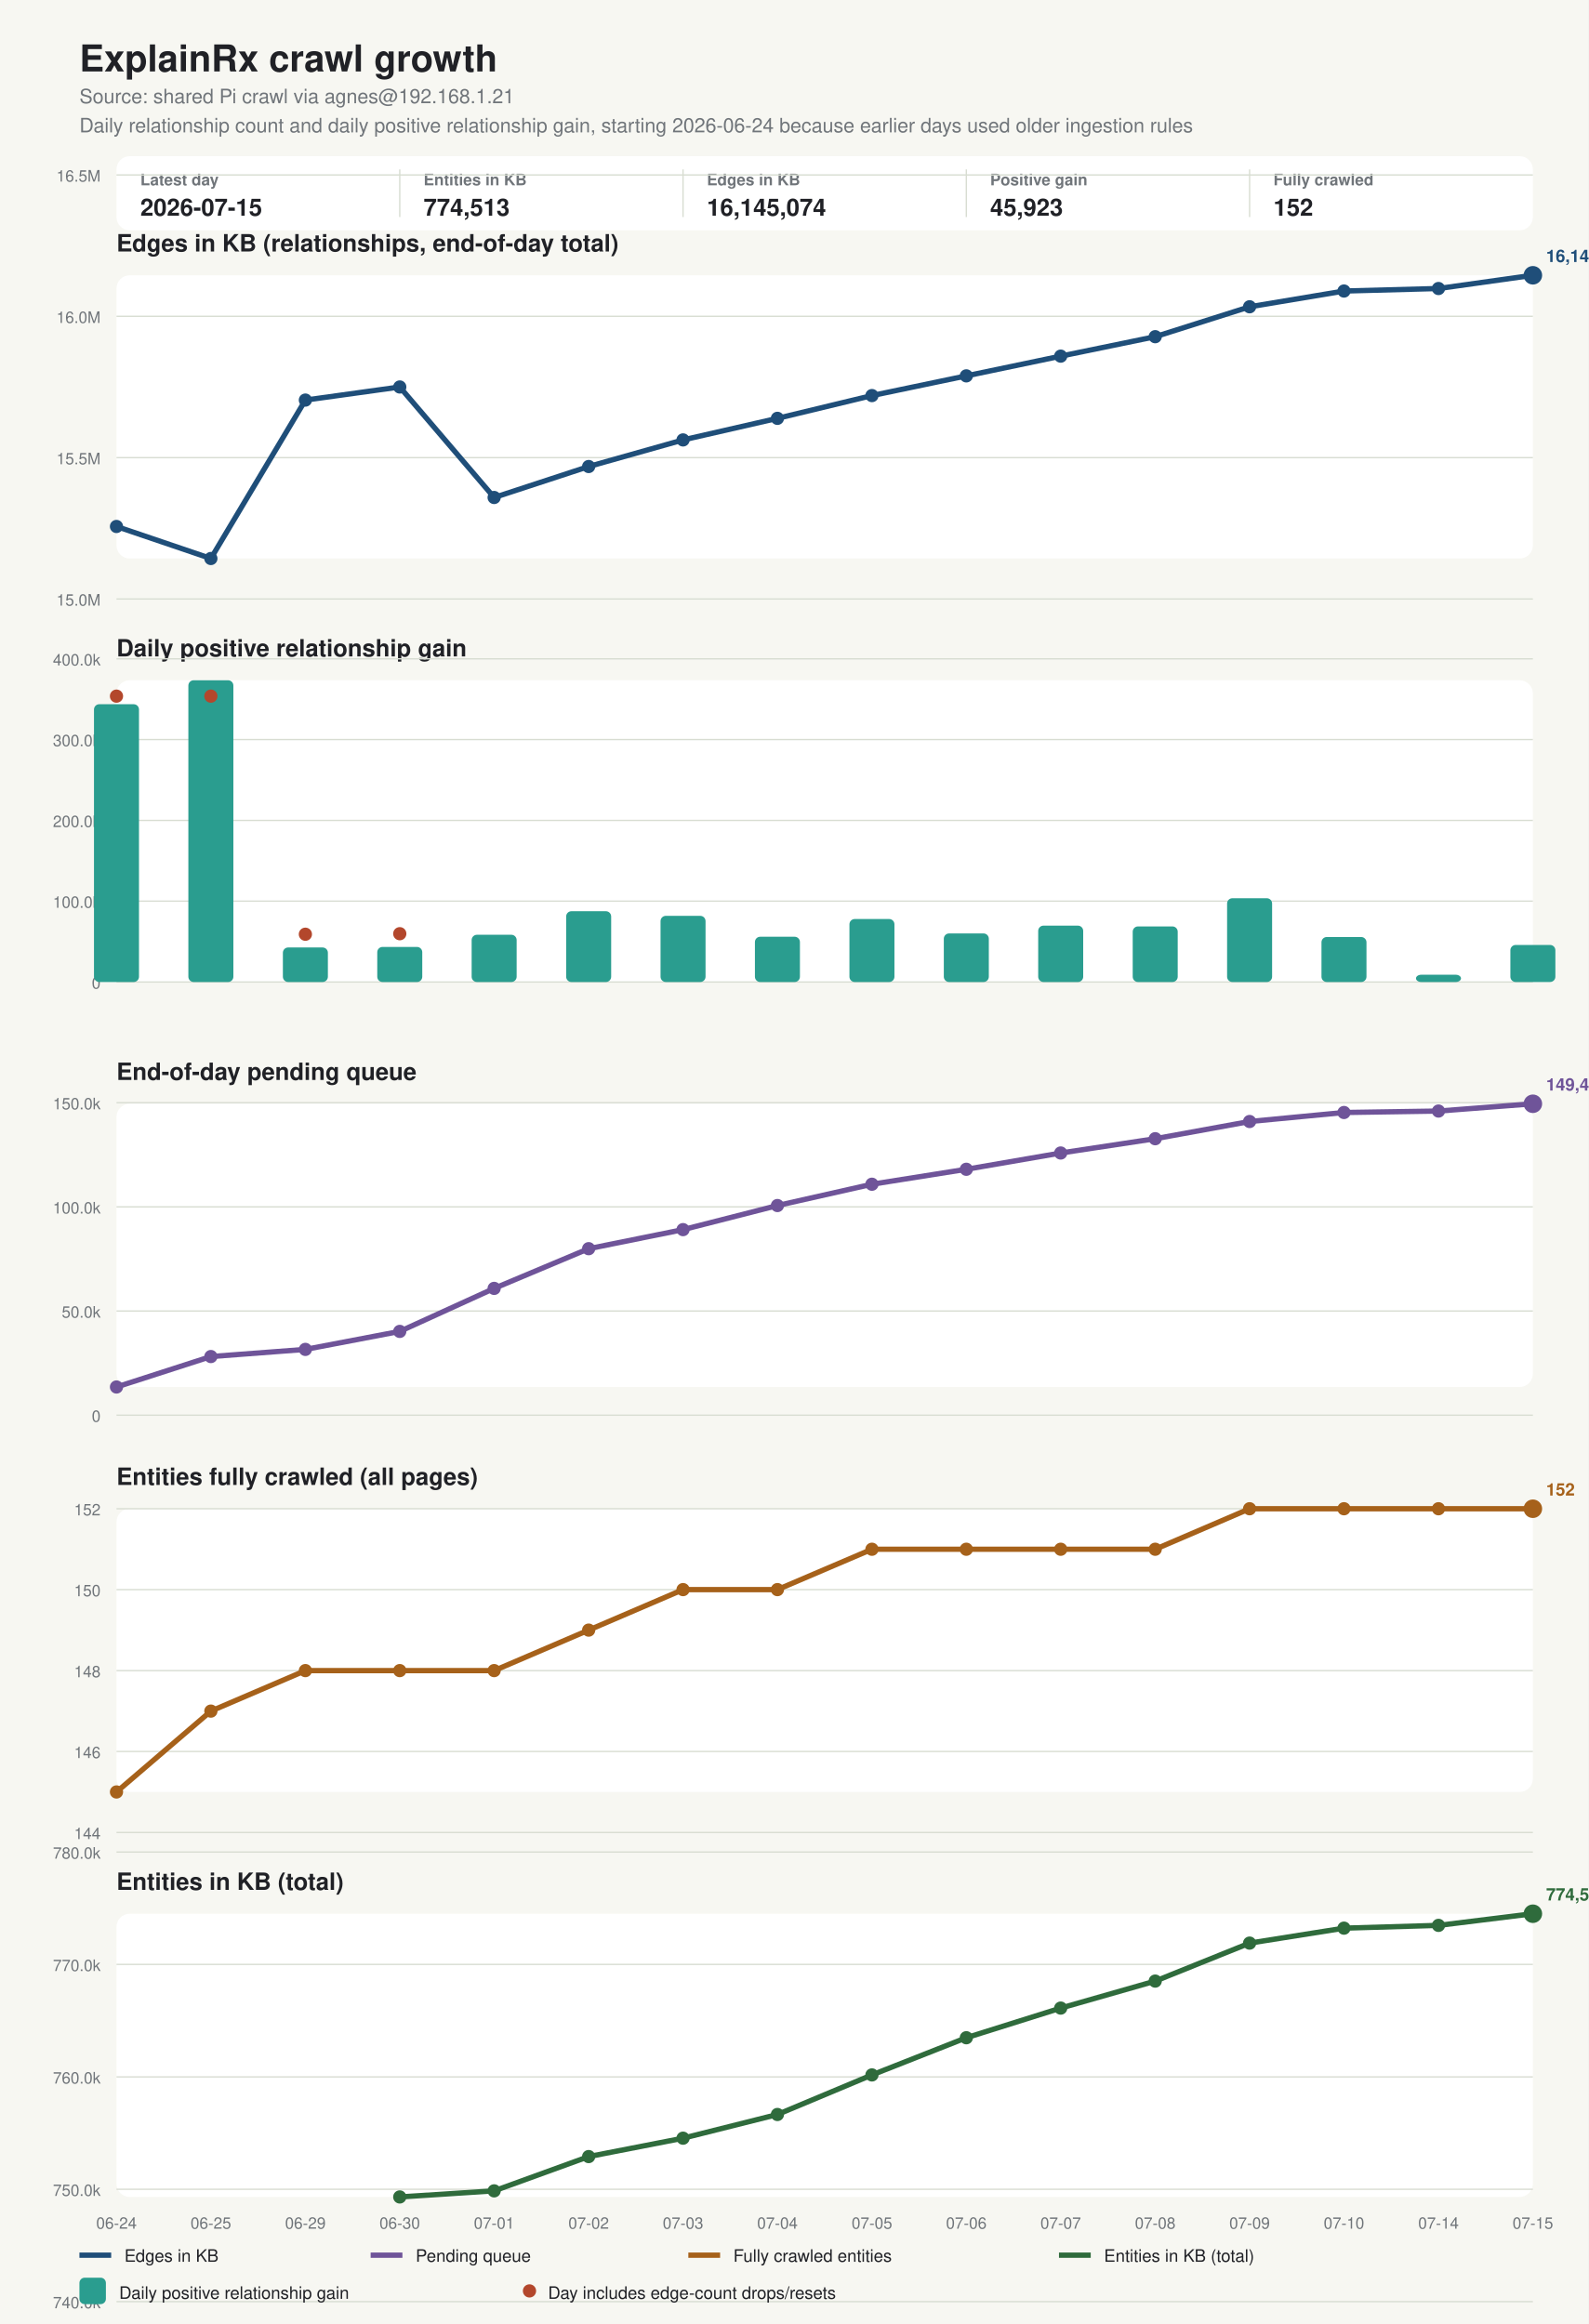
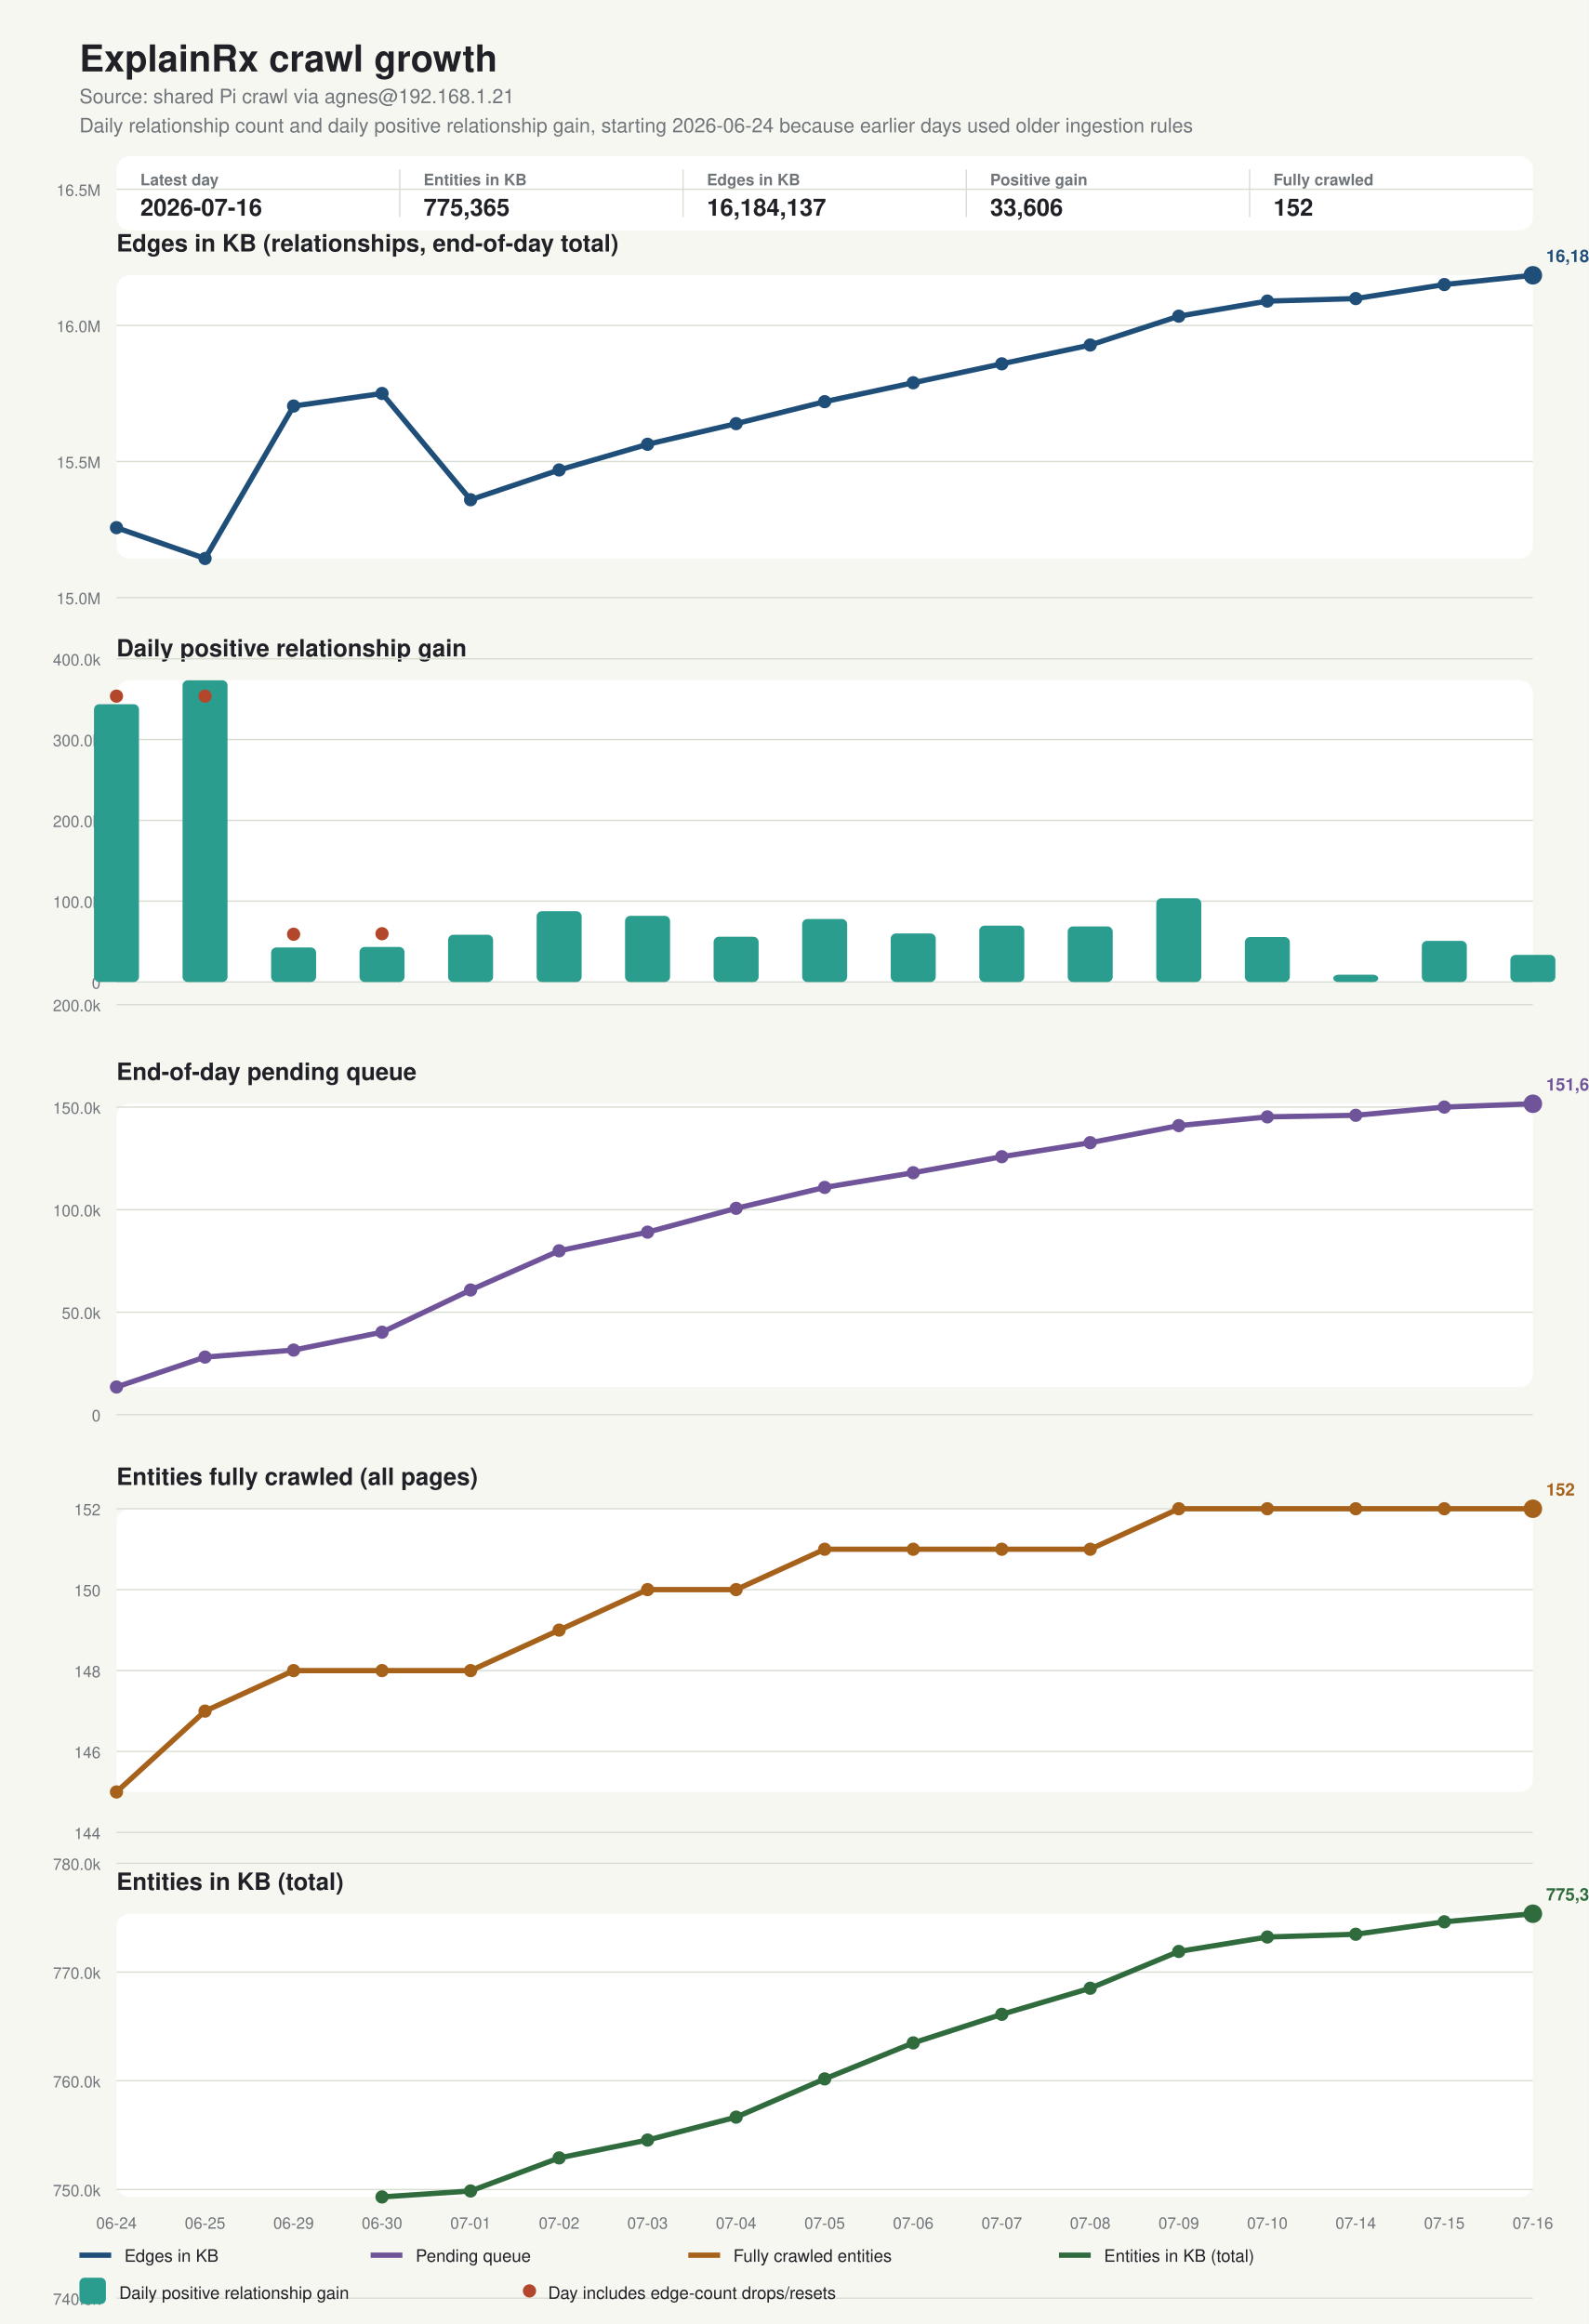
<svg xmlns="http://www.w3.org/2000/svg" width="1200" height="1756" viewBox="0 0 1200 1756">
  <rect width="100%" height="100%" fill="#f7f7f2" />
  <text x="60" y="54" font-family="Helvetica, Arial, sans-serif" font-size="28" font-weight="700" fill="#202126">ExplainRx crawl growth</text>
  <text x="60" y="78" font-family="Helvetica, Arial, sans-serif" font-size="15" fill="#70757a">Source: shared Pi crawl via agnes@192.168.1.21</text>
  <text x="60" y="100" font-family="Helvetica, Arial, sans-serif" font-size="15" fill="#70757a">Daily relationship count and daily positive relationship gain, starting 2026-06-24 because earlier days used older ingestion rules</text>
  <rect x="88" y="118" width="1070" height="56" fill="#ffffff" rx="10" />
  <rect x="88" y="208" width="1070" height="214" fill="#ffffff" rx="10" />
  <rect x="88" y="514" width="1070" height="228" fill="#ffffff" rx="10" />
  <rect x="88" y="834" width="1070" height="214" fill="#ffffff" rx="10" />
  <rect x="88" y="1140" width="1070" height="214" fill="#ffffff" rx="10" />
  <rect x="88" y="1446" width="1070" height="214" fill="#ffffff" rx="10" />
  <text x="88" y="190" font-family="Helvetica, Arial, sans-serif" font-size="18" font-weight="700" fill="#202126">Edges in KB (relationships, end-of-day total)</text>
  <text x="88" y="496" font-family="Helvetica, Arial, sans-serif" font-size="18" font-weight="700" fill="#202126">Daily positive relationship gain</text>
  <text x="88" y="816" font-family="Helvetica, Arial, sans-serif" font-size="18" font-weight="700" fill="#202126">End-of-day pending queue</text>
  <text x="88" y="1122" font-family="Helvetica, Arial, sans-serif" font-size="18" font-weight="700" fill="#202126">Entities fully crawled (all pages)</text>
  <text x="88" y="1428" font-family="Helvetica, Arial, sans-serif" font-size="18" font-weight="700" fill="#202126">Entities in KB (total)</text>
  <text x="106.0" y="140" font-family="Helvetica, Arial, sans-serif" font-size="12" font-weight="700" fill="#70757a">Latest day</text>
-   <text x="106.0" y="163" font-family="Helvetica, Arial, sans-serif" font-size="18" font-weight="700" fill="#202126">2026-07-15</text>
+   <text x="106.0" y="163" font-family="Helvetica, Arial, sans-serif" font-size="18" font-weight="700" fill="#202126">2026-07-16</text>
  <line x1="302.0" y1="128" x2="302.0" y2="164" stroke="#d8ddd2" stroke-width="1" />
  <text x="320.0" y="140" font-family="Helvetica, Arial, sans-serif" font-size="12" font-weight="700" fill="#70757a">Entities in KB</text>
-   <text x="320.0" y="163" font-family="Helvetica, Arial, sans-serif" font-size="18" font-weight="700" fill="#202126">774,513</text>
+   <text x="320.0" y="163" font-family="Helvetica, Arial, sans-serif" font-size="18" font-weight="700" fill="#202126">775,365</text>
  <line x1="516.0" y1="128" x2="516.0" y2="164" stroke="#d8ddd2" stroke-width="1" />
  <text x="534.0" y="140" font-family="Helvetica, Arial, sans-serif" font-size="12" font-weight="700" fill="#70757a">Edges in KB</text>
-   <text x="534.0" y="163" font-family="Helvetica, Arial, sans-serif" font-size="18" font-weight="700" fill="#202126">16,145,074</text>
+   <text x="534.0" y="163" font-family="Helvetica, Arial, sans-serif" font-size="18" font-weight="700" fill="#202126">16,184,137</text>
  <line x1="730.0" y1="128" x2="730.0" y2="164" stroke="#d8ddd2" stroke-width="1" />
  <text x="748.0" y="140" font-family="Helvetica, Arial, sans-serif" font-size="12" font-weight="700" fill="#70757a">Positive gain</text>
-   <text x="748.0" y="163" font-family="Helvetica, Arial, sans-serif" font-size="18" font-weight="700" fill="#202126">45,923</text>
+   <text x="748.0" y="163" font-family="Helvetica, Arial, sans-serif" font-size="18" font-weight="700" fill="#202126">33,606</text>
  <line x1="944.0" y1="128" x2="944.0" y2="164" stroke="#d8ddd2" stroke-width="1" />
  <text x="962.0" y="140" font-family="Helvetica, Arial, sans-serif" font-size="12" font-weight="700" fill="#70757a">Fully crawled</text>
  <text x="962.0" y="163" font-family="Helvetica, Arial, sans-serif" font-size="18" font-weight="700" fill="#202126">152</text>
-   <line x1="88" y1="452.6" x2="1158" y2="452.6" stroke="#d8ddd2" stroke-width="1" />
-   <text x="76" y="457.6" text-anchor="end" font-family="Helvetica, Arial, sans-serif" font-size="12" fill="#70757a">15.0M</text>
-   <line x1="88" y1="345.8" x2="1158" y2="345.8" stroke="#d8ddd2" stroke-width="1" />
-   <text x="76" y="350.8" text-anchor="end" font-family="Helvetica, Arial, sans-serif" font-size="12" fill="#70757a">15.5M</text>
-   <line x1="88" y1="239.0" x2="1158" y2="239.0" stroke="#d8ddd2" stroke-width="1" />
-   <text x="76" y="244.0" text-anchor="end" font-family="Helvetica, Arial, sans-serif" font-size="12" fill="#70757a">16.0M</text>
-   <line x1="88" y1="132.2" x2="1158" y2="132.2" stroke="#d8ddd2" stroke-width="1" />
-   <text x="76" y="137.2" text-anchor="end" font-family="Helvetica, Arial, sans-serif" font-size="12" fill="#70757a">16.5M</text>
+   <line x1="88" y1="451.5" x2="1158" y2="451.5" stroke="#d8ddd2" stroke-width="1" />
+   <text x="76" y="456.5" text-anchor="end" font-family="Helvetica, Arial, sans-serif" font-size="12" fill="#70757a">15.0M</text>
+   <line x1="88" y1="348.7" x2="1158" y2="348.7" stroke="#d8ddd2" stroke-width="1" />
+   <text x="76" y="353.7" text-anchor="end" font-family="Helvetica, Arial, sans-serif" font-size="12" fill="#70757a">15.5M</text>
+   <line x1="88" y1="245.9" x2="1158" y2="245.9" stroke="#d8ddd2" stroke-width="1" />
+   <text x="76" y="250.9" text-anchor="end" font-family="Helvetica, Arial, sans-serif" font-size="12" fill="#70757a">16.0M</text>
+   <line x1="88" y1="143.0" x2="1158" y2="143.0" stroke="#d8ddd2" stroke-width="1" />
+   <text x="76" y="148.0" text-anchor="end" font-family="Helvetica, Arial, sans-serif" font-size="12" fill="#70757a">16.5M</text>
  <line x1="88" y1="742.0" x2="1158" y2="742.0" stroke="#d8ddd2" stroke-width="1" />
  <text x="76" y="747.0" text-anchor="end" font-family="Helvetica, Arial, sans-serif" font-size="12" fill="#70757a">0</text>
  <line x1="88" y1="680.9" x2="1158" y2="680.9" stroke="#d8ddd2" stroke-width="1" />
  <text x="76" y="685.9" text-anchor="end" font-family="Helvetica, Arial, sans-serif" font-size="12" fill="#70757a">100.0k</text>
  <line x1="88" y1="619.9" x2="1158" y2="619.9" stroke="#d8ddd2" stroke-width="1" />
  <text x="76" y="624.9" text-anchor="end" font-family="Helvetica, Arial, sans-serif" font-size="12" fill="#70757a">200.0k</text>
  <line x1="88" y1="558.8" x2="1158" y2="558.8" stroke="#d8ddd2" stroke-width="1" />
  <text x="76" y="563.8" text-anchor="end" font-family="Helvetica, Arial, sans-serif" font-size="12" fill="#70757a">300.0k</text>
  <line x1="88" y1="497.8" x2="1158" y2="497.8" stroke="#d8ddd2" stroke-width="1" />
  <text x="76" y="502.8" text-anchor="end" font-family="Helvetica, Arial, sans-serif" font-size="12" fill="#70757a">400.0k</text>
-   <line x1="88" y1="1069.3" x2="1158" y2="1069.3" stroke="#d8ddd2" stroke-width="1" />
-   <text x="76" y="1074.3" text-anchor="end" font-family="Helvetica, Arial, sans-serif" font-size="12" fill="#70757a">0</text>
-   <line x1="88" y1="990.6" x2="1158" y2="990.6" stroke="#d8ddd2" stroke-width="1" />
-   <text x="76" y="995.6" text-anchor="end" font-family="Helvetica, Arial, sans-serif" font-size="12" fill="#70757a">50.0k</text>
-   <line x1="88" y1="911.9" x2="1158" y2="911.9" stroke="#d8ddd2" stroke-width="1" />
-   <text x="76" y="916.9" text-anchor="end" font-family="Helvetica, Arial, sans-serif" font-size="12" fill="#70757a">100.0k</text>
-   <line x1="88" y1="833.2" x2="1158" y2="833.2" stroke="#d8ddd2" stroke-width="1" />
-   <text x="76" y="838.2" text-anchor="end" font-family="Helvetica, Arial, sans-serif" font-size="12" fill="#70757a">150.0k</text>
+   <line x1="88" y1="1068.9" x2="1158" y2="1068.9" stroke="#d8ddd2" stroke-width="1" />
+   <text x="76" y="1073.9" text-anchor="end" font-family="Helvetica, Arial, sans-serif" font-size="12" fill="#70757a">0</text>
+   <line x1="88" y1="991.5" x2="1158" y2="991.5" stroke="#d8ddd2" stroke-width="1" />
+   <text x="76" y="996.5" text-anchor="end" font-family="Helvetica, Arial, sans-serif" font-size="12" fill="#70757a">50.0k</text>
+   <line x1="88" y1="914.0" x2="1158" y2="914.0" stroke="#d8ddd2" stroke-width="1" />
+   <text x="76" y="919.0" text-anchor="end" font-family="Helvetica, Arial, sans-serif" font-size="12" fill="#70757a">100.0k</text>
+   <line x1="88" y1="836.5" x2="1158" y2="836.5" stroke="#d8ddd2" stroke-width="1" />
+   <text x="76" y="841.5" text-anchor="end" font-family="Helvetica, Arial, sans-serif" font-size="12" fill="#70757a">150.0k</text>
+   <line x1="88" y1="759.1" x2="1158" y2="759.1" stroke="#d8ddd2" stroke-width="1" />
+   <text x="76" y="764.1" text-anchor="end" font-family="Helvetica, Arial, sans-serif" font-size="12" fill="#70757a">200.0k</text>
  <line x1="88" y1="1384.6" x2="1158" y2="1384.6" stroke="#d8ddd2" stroke-width="1" />
  <text x="76" y="1389.6" text-anchor="end" font-family="Helvetica, Arial, sans-serif" font-size="12" fill="#70757a">144</text>
  <line x1="88" y1="1323.4" x2="1158" y2="1323.4" stroke="#d8ddd2" stroke-width="1" />
  <text x="76" y="1328.4" text-anchor="end" font-family="Helvetica, Arial, sans-serif" font-size="12" fill="#70757a">146</text>
  <line x1="88" y1="1262.3" x2="1158" y2="1262.3" stroke="#d8ddd2" stroke-width="1" />
  <text x="76" y="1267.3" text-anchor="end" font-family="Helvetica, Arial, sans-serif" font-size="12" fill="#70757a">148</text>
  <line x1="88" y1="1201.1" x2="1158" y2="1201.1" stroke="#d8ddd2" stroke-width="1" />
  <text x="76" y="1206.1" text-anchor="end" font-family="Helvetica, Arial, sans-serif" font-size="12" fill="#70757a">150</text>
  <line x1="88" y1="1140.0" x2="1158" y2="1140.0" stroke="#d8ddd2" stroke-width="1" />
  <text x="76" y="1145.0" text-anchor="end" font-family="Helvetica, Arial, sans-serif" font-size="12" fill="#70757a">152</text>
-   <line x1="88" y1="1739.1" x2="1158" y2="1739.1" stroke="#d8ddd2" stroke-width="1" />
-   <text x="76" y="1744.1" text-anchor="end" font-family="Helvetica, Arial, sans-serif" font-size="12" fill="#70757a">740.0k</text>
-   <line x1="88" y1="1654.2" x2="1158" y2="1654.2" stroke="#d8ddd2" stroke-width="1" />
-   <text x="76" y="1659.2" text-anchor="end" font-family="Helvetica, Arial, sans-serif" font-size="12" fill="#70757a">750.0k</text>
-   <line x1="88" y1="1569.3" x2="1158" y2="1569.3" stroke="#d8ddd2" stroke-width="1" />
-   <text x="76" y="1574.3" text-anchor="end" font-family="Helvetica, Arial, sans-serif" font-size="12" fill="#70757a">760.0k</text>
-   <line x1="88" y1="1484.3" x2="1158" y2="1484.3" stroke="#d8ddd2" stroke-width="1" />
-   <text x="76" y="1489.3" text-anchor="end" font-family="Helvetica, Arial, sans-serif" font-size="12" fill="#70757a">770.0k</text>
-   <line x1="88" y1="1399.4" x2="1158" y2="1399.4" stroke="#d8ddd2" stroke-width="1" />
-   <text x="76" y="1404.4" text-anchor="end" font-family="Helvetica, Arial, sans-serif" font-size="12" fill="#70757a">780.0k</text>
-   <path d="M 88.0 397.8 L 159.3 422.0 L 230.7 302.3 L 302.0 292.4 L 373.3 375.9 L 444.7 352.5 L 516.0 332.4 L 587.3 316.1 L 658.7 298.9 L 730.0 284.0 L 801.3 269.1 L 872.7 254.4 L 944.0 231.8 L 1015.3 219.9 L 1086.7 218.0 L 1158.0 208.0" fill="none" stroke="#1f4e79" stroke-width="4" stroke-linecap="round" stroke-linejoin="round" />
-   <circle cx="88.0" cy="397.8" r="5" fill="#1f4e79" />
-   <circle cx="159.3" cy="422.0" r="5" fill="#1f4e79" />
-   <circle cx="230.7" cy="302.3" r="5" fill="#1f4e79" />
-   <circle cx="302.0" cy="292.4" r="5" fill="#1f4e79" />
-   <circle cx="373.3" cy="375.9" r="5" fill="#1f4e79" />
-   <circle cx="444.7" cy="352.5" r="5" fill="#1f4e79" />
-   <circle cx="516.0" cy="332.4" r="5" fill="#1f4e79" />
-   <circle cx="587.3" cy="316.1" r="5" fill="#1f4e79" />
-   <circle cx="658.7" cy="298.9" r="5" fill="#1f4e79" />
-   <circle cx="730.0" cy="284.0" r="5" fill="#1f4e79" />
-   <circle cx="801.3" cy="269.1" r="5" fill="#1f4e79" />
-   <circle cx="872.7" cy="254.4" r="5" fill="#1f4e79" />
-   <circle cx="944.0" cy="231.8" r="5" fill="#1f4e79" />
-   <circle cx="1015.3" cy="219.9" r="5" fill="#1f4e79" />
-   <circle cx="1086.7" cy="218.0" r="5" fill="#1f4e79" />
+   <line x1="88" y1="1736.5" x2="1158" y2="1736.5" stroke="#d8ddd2" stroke-width="1" />
+   <text x="76" y="1741.5" text-anchor="end" font-family="Helvetica, Arial, sans-serif" font-size="12" fill="#70757a">740.0k</text>
+   <line x1="88" y1="1654.4" x2="1158" y2="1654.4" stroke="#d8ddd2" stroke-width="1" />
+   <text x="76" y="1659.4" text-anchor="end" font-family="Helvetica, Arial, sans-serif" font-size="12" fill="#70757a">750.0k</text>
+   <line x1="88" y1="1572.2" x2="1158" y2="1572.2" stroke="#d8ddd2" stroke-width="1" />
+   <text x="76" y="1577.2" text-anchor="end" font-family="Helvetica, Arial, sans-serif" font-size="12" fill="#70757a">760.0k</text>
+   <line x1="88" y1="1490.1" x2="1158" y2="1490.1" stroke="#d8ddd2" stroke-width="1" />
+   <text x="76" y="1495.1" text-anchor="end" font-family="Helvetica, Arial, sans-serif" font-size="12" fill="#70757a">770.0k</text>
+   <line x1="88" y1="1407.9" x2="1158" y2="1407.9" stroke="#d8ddd2" stroke-width="1" />
+   <text x="76" y="1412.9" text-anchor="end" font-family="Helvetica, Arial, sans-serif" font-size="12" fill="#70757a">780.0k</text>
+   <path d="M 88.0 398.7 L 154.9 422.0 L 221.8 306.8 L 288.6 297.3 L 355.5 377.6 L 422.4 355.1 L 489.2 335.7 L 556.1 320.1 L 623.0 303.5 L 689.9 289.2 L 756.8 274.9 L 823.6 260.7 L 890.5 238.9 L 957.4 227.5 L 1024.2 225.6 L 1091.1 215.0 L 1158.0 208.0" fill="none" stroke="#1f4e79" stroke-width="4" stroke-linecap="round" stroke-linejoin="round" />
+   <circle cx="88.0" cy="398.7" r="5" fill="#1f4e79" />
+   <circle cx="154.9" cy="422.0" r="5" fill="#1f4e79" />
+   <circle cx="221.8" cy="306.8" r="5" fill="#1f4e79" />
+   <circle cx="288.6" cy="297.3" r="5" fill="#1f4e79" />
+   <circle cx="355.5" cy="377.6" r="5" fill="#1f4e79" />
+   <circle cx="422.4" cy="355.1" r="5" fill="#1f4e79" />
+   <circle cx="489.2" cy="335.7" r="5" fill="#1f4e79" />
+   <circle cx="556.1" cy="320.1" r="5" fill="#1f4e79" />
+   <circle cx="623.0" cy="303.5" r="5" fill="#1f4e79" />
+   <circle cx="689.9" cy="289.2" r="5" fill="#1f4e79" />
+   <circle cx="756.8" cy="274.9" r="5" fill="#1f4e79" />
+   <circle cx="823.6" cy="260.7" r="5" fill="#1f4e79" />
+   <circle cx="890.5" cy="238.9" r="5" fill="#1f4e79" />
+   <circle cx="957.4" cy="227.5" r="5" fill="#1f4e79" />
+   <circle cx="1024.2" cy="225.6" r="5" fill="#1f4e79" />
+   <circle cx="1091.1" cy="215.0" r="5" fill="#1f4e79" />
  <circle cx="1158.0" cy="208.0" r="7" fill="#1f4e79" />
-   <text x="1168.0" y="198.0" font-family="Helvetica, Arial, sans-serif" font-size="13" font-weight="700" fill="#1f4e79">16,145,074</text>
+   <text x="1168.0" y="198.0" font-family="Helvetica, Arial, sans-serif" font-size="13" font-weight="700" fill="#1f4e79">16,184,137</text>
  <rect x="71.0" y="532.1" width="34" height="209.9" rx="4" fill="#2a9d8f" />
  <circle cx="88.0" cy="526.0" r="5" fill="#b3472c" />
-   <rect x="142.3" y="514.0" width="34" height="228.0" rx="4" fill="#2a9d8f" />
-   <circle cx="159.3" cy="526.0" r="5" fill="#b3472c" />
-   <rect x="213.7" y="715.9" width="34" height="26.1" rx="4" fill="#2a9d8f" />
-   <circle cx="230.7" cy="705.9" r="5" fill="#b3472c" />
-   <rect x="285.0" y="715.5" width="34" height="26.5" rx="4" fill="#2a9d8f" />
-   <circle cx="302.0" cy="705.5" r="5" fill="#b3472c" />
-   <rect x="356.3" y="706.3" width="34" height="35.7" rx="4" fill="#2a9d8f" />
-   <rect x="427.7" y="688.5" width="34" height="53.5" rx="4" fill="#2a9d8f" />
-   <rect x="499.0" y="692.0" width="34" height="50.0" rx="4" fill="#2a9d8f" />
-   <rect x="570.3" y="707.8" width="34" height="34.2" rx="4" fill="#2a9d8f" />
-   <rect x="641.7" y="694.4" width="34" height="47.6" rx="4" fill="#2a9d8f" />
-   <rect x="713.0" y="705.3" width="34" height="36.7" rx="4" fill="#2a9d8f" />
-   <rect x="784.3" y="699.4" width="34" height="42.6" rx="4" fill="#2a9d8f" />
-   <rect x="855.7" y="700.0" width="34" height="42.0" rx="4" fill="#2a9d8f" />
-   <rect x="927.0" y="678.7" width="34" height="63.3" rx="4" fill="#2a9d8f" />
-   <rect x="998.3" y="708.0" width="34" height="34.0" rx="4" fill="#2a9d8f" />
-   <rect x="1069.7" y="736.5" width="34" height="5.5" rx="4" fill="#2a9d8f" />
-   <rect x="1141.0" y="714.0" width="34" height="28.0" rx="4" fill="#2a9d8f" />
-   <path d="M 88.0 1048.0 L 159.3 1025.0 L 230.7 1019.6 L 302.0 1006.0 L 373.3 973.5 L 444.7 943.5 L 516.0 929.1 L 587.3 910.9 L 658.7 894.8 L 730.0 883.5 L 801.3 871.2 L 872.7 860.4 L 944.0 847.4 L 1015.3 840.6 L 1086.7 839.5 L 1158.0 834.0" fill="none" stroke="#6f5499" stroke-width="4" stroke-linecap="round" stroke-linejoin="round" />
+   <rect x="137.9" y="514.0" width="34" height="228.0" rx="4" fill="#2a9d8f" />
+   <circle cx="154.9" cy="526.0" r="5" fill="#b3472c" />
+   <rect x="204.8" y="715.9" width="34" height="26.1" rx="4" fill="#2a9d8f" />
+   <circle cx="221.8" cy="705.9" r="5" fill="#b3472c" />
+   <rect x="271.6" y="715.5" width="34" height="26.5" rx="4" fill="#2a9d8f" />
+   <circle cx="288.6" cy="705.5" r="5" fill="#b3472c" />
+   <rect x="338.5" y="706.3" width="34" height="35.7" rx="4" fill="#2a9d8f" />
+   <rect x="405.4" y="688.5" width="34" height="53.5" rx="4" fill="#2a9d8f" />
+   <rect x="472.2" y="692.0" width="34" height="50.0" rx="4" fill="#2a9d8f" />
+   <rect x="539.1" y="707.8" width="34" height="34.2" rx="4" fill="#2a9d8f" />
+   <rect x="606.0" y="694.4" width="34" height="47.6" rx="4" fill="#2a9d8f" />
+   <rect x="672.9" y="705.3" width="34" height="36.7" rx="4" fill="#2a9d8f" />
+   <rect x="739.8" y="699.4" width="34" height="42.6" rx="4" fill="#2a9d8f" />
+   <rect x="806.6" y="700.0" width="34" height="42.0" rx="4" fill="#2a9d8f" />
+   <rect x="873.5" y="678.7" width="34" height="63.3" rx="4" fill="#2a9d8f" />
+   <rect x="940.4" y="708.0" width="34" height="34.0" rx="4" fill="#2a9d8f" />
+   <rect x="1007.2" y="736.5" width="34" height="5.5" rx="4" fill="#2a9d8f" />
+   <rect x="1074.1" y="710.9" width="34" height="31.1" rx="4" fill="#2a9d8f" />
+   <rect x="1141.0" y="721.5" width="34" height="20.5" rx="4" fill="#2a9d8f" />
+   <path d="M 88.0 1048.0 L 154.9 1025.4 L 221.8 1020.1 L 288.6 1006.6 L 355.5 974.7 L 422.4 945.1 L 489.2 931.0 L 556.1 913.0 L 623.0 897.2 L 689.9 886.1 L 756.8 874.0 L 823.6 863.4 L 890.5 850.5 L 957.4 843.9 L 1024.2 842.7 L 1091.1 836.5 L 1158.0 834.0" fill="none" stroke="#6f5499" stroke-width="4" stroke-linecap="round" stroke-linejoin="round" />
  <circle cx="88.0" cy="1048.0" r="5" fill="#6f5499" />
-   <circle cx="159.3" cy="1025.0" r="5" fill="#6f5499" />
-   <circle cx="230.7" cy="1019.6" r="5" fill="#6f5499" />
-   <circle cx="302.0" cy="1006.0" r="5" fill="#6f5499" />
-   <circle cx="373.3" cy="973.5" r="5" fill="#6f5499" />
-   <circle cx="444.7" cy="943.5" r="5" fill="#6f5499" />
-   <circle cx="516.0" cy="929.1" r="5" fill="#6f5499" />
-   <circle cx="587.3" cy="910.9" r="5" fill="#6f5499" />
-   <circle cx="658.7" cy="894.8" r="5" fill="#6f5499" />
-   <circle cx="730.0" cy="883.5" r="5" fill="#6f5499" />
-   <circle cx="801.3" cy="871.2" r="5" fill="#6f5499" />
-   <circle cx="872.7" cy="860.4" r="5" fill="#6f5499" />
-   <circle cx="944.0" cy="847.4" r="5" fill="#6f5499" />
-   <circle cx="1015.3" cy="840.6" r="5" fill="#6f5499" />
-   <circle cx="1086.7" cy="839.5" r="5" fill="#6f5499" />
+   <circle cx="154.9" cy="1025.4" r="5" fill="#6f5499" />
+   <circle cx="221.8" cy="1020.1" r="5" fill="#6f5499" />
+   <circle cx="288.6" cy="1006.6" r="5" fill="#6f5499" />
+   <circle cx="355.5" cy="974.7" r="5" fill="#6f5499" />
+   <circle cx="422.4" cy="945.1" r="5" fill="#6f5499" />
+   <circle cx="489.2" cy="931.0" r="5" fill="#6f5499" />
+   <circle cx="556.1" cy="913.0" r="5" fill="#6f5499" />
+   <circle cx="623.0" cy="897.2" r="5" fill="#6f5499" />
+   <circle cx="689.9" cy="886.1" r="5" fill="#6f5499" />
+   <circle cx="756.8" cy="874.0" r="5" fill="#6f5499" />
+   <circle cx="823.6" cy="863.4" r="5" fill="#6f5499" />
+   <circle cx="890.5" cy="850.5" r="5" fill="#6f5499" />
+   <circle cx="957.4" cy="843.9" r="5" fill="#6f5499" />
+   <circle cx="1024.2" cy="842.7" r="5" fill="#6f5499" />
+   <circle cx="1091.1" cy="836.5" r="5" fill="#6f5499" />
  <circle cx="1158.0" cy="834.0" r="7" fill="#6f5499" />
-   <text x="1168.0" y="824.0" font-family="Helvetica, Arial, sans-serif" font-size="13" font-weight="700" fill="#6f5499">149,479</text>
-   <path d="M 88.0 1354.0 L 159.3 1292.9 L 230.7 1262.3 L 302.0 1262.3 L 373.3 1262.3 L 444.7 1231.7 L 516.0 1201.1 L 587.3 1201.1 L 658.7 1170.6 L 730.0 1170.6 L 801.3 1170.6 L 872.7 1170.6 L 944.0 1140.0 L 1015.3 1140.0 L 1086.7 1140.0 L 1158.0 1140.0" fill="none" stroke="#a6611a" stroke-width="4" stroke-linecap="round" stroke-linejoin="round" />
+   <text x="1168.0" y="824.0" font-family="Helvetica, Arial, sans-serif" font-size="13" font-weight="700" fill="#6f5499">151,641</text>
+   <path d="M 88.0 1354.0 L 154.9 1292.9 L 221.8 1262.3 L 288.6 1262.3 L 355.5 1262.3 L 422.4 1231.7 L 489.2 1201.1 L 556.1 1201.1 L 623.0 1170.6 L 689.9 1170.6 L 756.8 1170.6 L 823.6 1170.6 L 890.5 1140.0 L 957.4 1140.0 L 1024.2 1140.0 L 1091.1 1140.0 L 1158.0 1140.0" fill="none" stroke="#a6611a" stroke-width="4" stroke-linecap="round" stroke-linejoin="round" />
  <circle cx="88.0" cy="1354.0" r="5" fill="#a6611a" />
-   <circle cx="159.3" cy="1292.9" r="5" fill="#a6611a" />
-   <circle cx="230.7" cy="1262.3" r="5" fill="#a6611a" />
-   <circle cx="302.0" cy="1262.3" r="5" fill="#a6611a" />
-   <circle cx="373.3" cy="1262.3" r="5" fill="#a6611a" />
-   <circle cx="444.7" cy="1231.7" r="5" fill="#a6611a" />
-   <circle cx="516.0" cy="1201.1" r="5" fill="#a6611a" />
-   <circle cx="587.3" cy="1201.1" r="5" fill="#a6611a" />
-   <circle cx="658.7" cy="1170.6" r="5" fill="#a6611a" />
-   <circle cx="730.0" cy="1170.6" r="5" fill="#a6611a" />
-   <circle cx="801.3" cy="1170.6" r="5" fill="#a6611a" />
-   <circle cx="872.7" cy="1170.6" r="5" fill="#a6611a" />
-   <circle cx="944.0" cy="1140.0" r="5" fill="#a6611a" />
-   <circle cx="1015.3" cy="1140.0" r="5" fill="#a6611a" />
-   <circle cx="1086.7" cy="1140.0" r="5" fill="#a6611a" />
+   <circle cx="154.9" cy="1292.9" r="5" fill="#a6611a" />
+   <circle cx="221.8" cy="1262.3" r="5" fill="#a6611a" />
+   <circle cx="288.6" cy="1262.3" r="5" fill="#a6611a" />
+   <circle cx="355.5" cy="1262.3" r="5" fill="#a6611a" />
+   <circle cx="422.4" cy="1231.7" r="5" fill="#a6611a" />
+   <circle cx="489.2" cy="1201.1" r="5" fill="#a6611a" />
+   <circle cx="556.1" cy="1201.1" r="5" fill="#a6611a" />
+   <circle cx="623.0" cy="1170.6" r="5" fill="#a6611a" />
+   <circle cx="689.9" cy="1170.6" r="5" fill="#a6611a" />
+   <circle cx="756.8" cy="1170.6" r="5" fill="#a6611a" />
+   <circle cx="823.6" cy="1170.6" r="5" fill="#a6611a" />
+   <circle cx="890.5" cy="1140.0" r="5" fill="#a6611a" />
+   <circle cx="957.4" cy="1140.0" r="5" fill="#a6611a" />
+   <circle cx="1024.2" cy="1140.0" r="5" fill="#a6611a" />
+   <circle cx="1091.1" cy="1140.0" r="5" fill="#a6611a" />
  <circle cx="1158.0" cy="1140.0" r="7" fill="#a6611a" />
  <text x="1168.0" y="1130.0" font-family="Helvetica, Arial, sans-serif" font-size="13" font-weight="700" fill="#a6611a">152</text>
-   <path d="M 302.0 1660.0 L 373.3 1655.4 L 444.7 1629.5 L 516.0 1615.6 L 587.3 1597.7 L 658.7 1567.8 L 730.0 1539.7 L 801.3 1517.3 L 872.7 1496.9 L 944.0 1468.2 L 1015.3 1456.9 L 1086.7 1454.8 L 1158.0 1446.0" fill="none" stroke="#2f6b3c" stroke-width="4" stroke-linecap="round" stroke-linejoin="round" />
-   <circle cx="302.0" cy="1660.0" r="5" fill="#2f6b3c" />
-   <circle cx="373.3" cy="1655.4" r="5" fill="#2f6b3c" />
-   <circle cx="444.7" cy="1629.5" r="5" fill="#2f6b3c" />
-   <circle cx="516.0" cy="1615.6" r="5" fill="#2f6b3c" />
-   <circle cx="587.3" cy="1597.7" r="5" fill="#2f6b3c" />
-   <circle cx="658.7" cy="1567.8" r="5" fill="#2f6b3c" />
-   <circle cx="730.0" cy="1539.7" r="5" fill="#2f6b3c" />
-   <circle cx="801.3" cy="1517.3" r="5" fill="#2f6b3c" />
-   <circle cx="872.7" cy="1496.9" r="5" fill="#2f6b3c" />
-   <circle cx="944.0" cy="1468.2" r="5" fill="#2f6b3c" />
-   <circle cx="1015.3" cy="1456.9" r="5" fill="#2f6b3c" />
-   <circle cx="1086.7" cy="1454.8" r="5" fill="#2f6b3c" />
+   <path d="M 288.6 1660.0 L 355.5 1655.5 L 422.4 1630.5 L 489.2 1617.0 L 556.1 1599.7 L 623.0 1570.8 L 689.9 1543.6 L 756.8 1522.0 L 823.6 1502.3 L 890.5 1474.5 L 957.4 1463.6 L 1024.2 1461.5 L 1091.1 1452.1 L 1158.0 1446.0" fill="none" stroke="#2f6b3c" stroke-width="4" stroke-linecap="round" stroke-linejoin="round" />
+   <circle cx="288.6" cy="1660.0" r="5" fill="#2f6b3c" />
+   <circle cx="355.5" cy="1655.5" r="5" fill="#2f6b3c" />
+   <circle cx="422.4" cy="1630.5" r="5" fill="#2f6b3c" />
+   <circle cx="489.2" cy="1617.0" r="5" fill="#2f6b3c" />
+   <circle cx="556.1" cy="1599.7" r="5" fill="#2f6b3c" />
+   <circle cx="623.0" cy="1570.8" r="5" fill="#2f6b3c" />
+   <circle cx="689.9" cy="1543.6" r="5" fill="#2f6b3c" />
+   <circle cx="756.8" cy="1522.0" r="5" fill="#2f6b3c" />
+   <circle cx="823.6" cy="1502.3" r="5" fill="#2f6b3c" />
+   <circle cx="890.5" cy="1474.5" r="5" fill="#2f6b3c" />
+   <circle cx="957.4" cy="1463.6" r="5" fill="#2f6b3c" />
+   <circle cx="1024.2" cy="1461.5" r="5" fill="#2f6b3c" />
+   <circle cx="1091.1" cy="1452.1" r="5" fill="#2f6b3c" />
  <circle cx="1158.0" cy="1446.0" r="7" fill="#2f6b3c" />
-   <text x="1168.0" y="1436.0" font-family="Helvetica, Arial, sans-serif" font-size="13" font-weight="700" fill="#2f6b3c">774,513</text>
+   <text x="1168.0" y="1436.0" font-family="Helvetica, Arial, sans-serif" font-size="13" font-weight="700" fill="#2f6b3c">775,365</text>
  <text x="88.0" y="1684" text-anchor="middle" font-family="Helvetica, Arial, sans-serif" font-size="12" fill="#70757a">06-24</text>
-   <text x="159.3" y="1684" text-anchor="middle" font-family="Helvetica, Arial, sans-serif" font-size="12" fill="#70757a">06-25</text>
-   <text x="230.7" y="1684" text-anchor="middle" font-family="Helvetica, Arial, sans-serif" font-size="12" fill="#70757a">06-29</text>
-   <text x="302.0" y="1684" text-anchor="middle" font-family="Helvetica, Arial, sans-serif" font-size="12" fill="#70757a">06-30</text>
-   <text x="373.3" y="1684" text-anchor="middle" font-family="Helvetica, Arial, sans-serif" font-size="12" fill="#70757a">07-01</text>
-   <text x="444.7" y="1684" text-anchor="middle" font-family="Helvetica, Arial, sans-serif" font-size="12" fill="#70757a">07-02</text>
-   <text x="516.0" y="1684" text-anchor="middle" font-family="Helvetica, Arial, sans-serif" font-size="12" fill="#70757a">07-03</text>
-   <text x="587.3" y="1684" text-anchor="middle" font-family="Helvetica, Arial, sans-serif" font-size="12" fill="#70757a">07-04</text>
-   <text x="658.7" y="1684" text-anchor="middle" font-family="Helvetica, Arial, sans-serif" font-size="12" fill="#70757a">07-05</text>
-   <text x="730.0" y="1684" text-anchor="middle" font-family="Helvetica, Arial, sans-serif" font-size="12" fill="#70757a">07-06</text>
-   <text x="801.3" y="1684" text-anchor="middle" font-family="Helvetica, Arial, sans-serif" font-size="12" fill="#70757a">07-07</text>
-   <text x="872.7" y="1684" text-anchor="middle" font-family="Helvetica, Arial, sans-serif" font-size="12" fill="#70757a">07-08</text>
-   <text x="944.0" y="1684" text-anchor="middle" font-family="Helvetica, Arial, sans-serif" font-size="12" fill="#70757a">07-09</text>
-   <text x="1015.3" y="1684" text-anchor="middle" font-family="Helvetica, Arial, sans-serif" font-size="12" fill="#70757a">07-10</text>
-   <text x="1086.7" y="1684" text-anchor="middle" font-family="Helvetica, Arial, sans-serif" font-size="12" fill="#70757a">07-14</text>
-   <text x="1158.0" y="1684" text-anchor="middle" font-family="Helvetica, Arial, sans-serif" font-size="12" fill="#70757a">07-15</text>
+   <text x="154.9" y="1684" text-anchor="middle" font-family="Helvetica, Arial, sans-serif" font-size="12" fill="#70757a">06-25</text>
+   <text x="221.8" y="1684" text-anchor="middle" font-family="Helvetica, Arial, sans-serif" font-size="12" fill="#70757a">06-29</text>
+   <text x="288.6" y="1684" text-anchor="middle" font-family="Helvetica, Arial, sans-serif" font-size="12" fill="#70757a">06-30</text>
+   <text x="355.5" y="1684" text-anchor="middle" font-family="Helvetica, Arial, sans-serif" font-size="12" fill="#70757a">07-01</text>
+   <text x="422.4" y="1684" text-anchor="middle" font-family="Helvetica, Arial, sans-serif" font-size="12" fill="#70757a">07-02</text>
+   <text x="489.2" y="1684" text-anchor="middle" font-family="Helvetica, Arial, sans-serif" font-size="12" fill="#70757a">07-03</text>
+   <text x="556.1" y="1684" text-anchor="middle" font-family="Helvetica, Arial, sans-serif" font-size="12" fill="#70757a">07-04</text>
+   <text x="623.0" y="1684" text-anchor="middle" font-family="Helvetica, Arial, sans-serif" font-size="12" fill="#70757a">07-05</text>
+   <text x="689.9" y="1684" text-anchor="middle" font-family="Helvetica, Arial, sans-serif" font-size="12" fill="#70757a">07-06</text>
+   <text x="756.8" y="1684" text-anchor="middle" font-family="Helvetica, Arial, sans-serif" font-size="12" fill="#70757a">07-07</text>
+   <text x="823.6" y="1684" text-anchor="middle" font-family="Helvetica, Arial, sans-serif" font-size="12" fill="#70757a">07-08</text>
+   <text x="890.5" y="1684" text-anchor="middle" font-family="Helvetica, Arial, sans-serif" font-size="12" fill="#70757a">07-09</text>
+   <text x="957.4" y="1684" text-anchor="middle" font-family="Helvetica, Arial, sans-serif" font-size="12" fill="#70757a">07-10</text>
+   <text x="1024.2" y="1684" text-anchor="middle" font-family="Helvetica, Arial, sans-serif" font-size="12" fill="#70757a">07-14</text>
+   <text x="1091.1" y="1684" text-anchor="middle" font-family="Helvetica, Arial, sans-serif" font-size="12" fill="#70757a">07-15</text>
+   <text x="1158.0" y="1684" text-anchor="middle" font-family="Helvetica, Arial, sans-serif" font-size="12" fill="#70757a">07-16</text>
  <line x1="60" y1="1704" x2="84" y2="1704" stroke="#1f4e79" stroke-width="4" />
  <text x="94" y="1709" font-family="Helvetica, Arial, sans-serif" font-size="13" fill="#202126">Edges in KB</text>
  <line x1="280" y1="1704" x2="304" y2="1704" stroke="#6f5499" stroke-width="4" />
  <text x="314" y="1709" font-family="Helvetica, Arial, sans-serif" font-size="13" fill="#202126">Pending queue</text>
  <line x1="520" y1="1704" x2="544" y2="1704" stroke="#a6611a" stroke-width="4" />
  <text x="554" y="1709" font-family="Helvetica, Arial, sans-serif" font-size="13" fill="#202126">Fully crawled entities</text>
  <line x1="800" y1="1704" x2="824" y2="1704" stroke="#2f6b3c" stroke-width="4" />
  <text x="834" y="1709" font-family="Helvetica, Arial, sans-serif" font-size="13" fill="#202126">Entities in KB (total)</text>
  <rect x="60" y="1721" width="20" height="20" rx="4" fill="#2a9d8f" />
  <text x="90" y="1737" font-family="Helvetica, Arial, sans-serif" font-size="13" fill="#202126">Daily positive relationship gain</text>
  <circle cx="400" cy="1731" r="5" fill="#b3472c" />
  <text x="414" y="1737" font-family="Helvetica, Arial, sans-serif" font-size="13" fill="#202126">Day includes edge-count drops/resets</text>
</svg>
